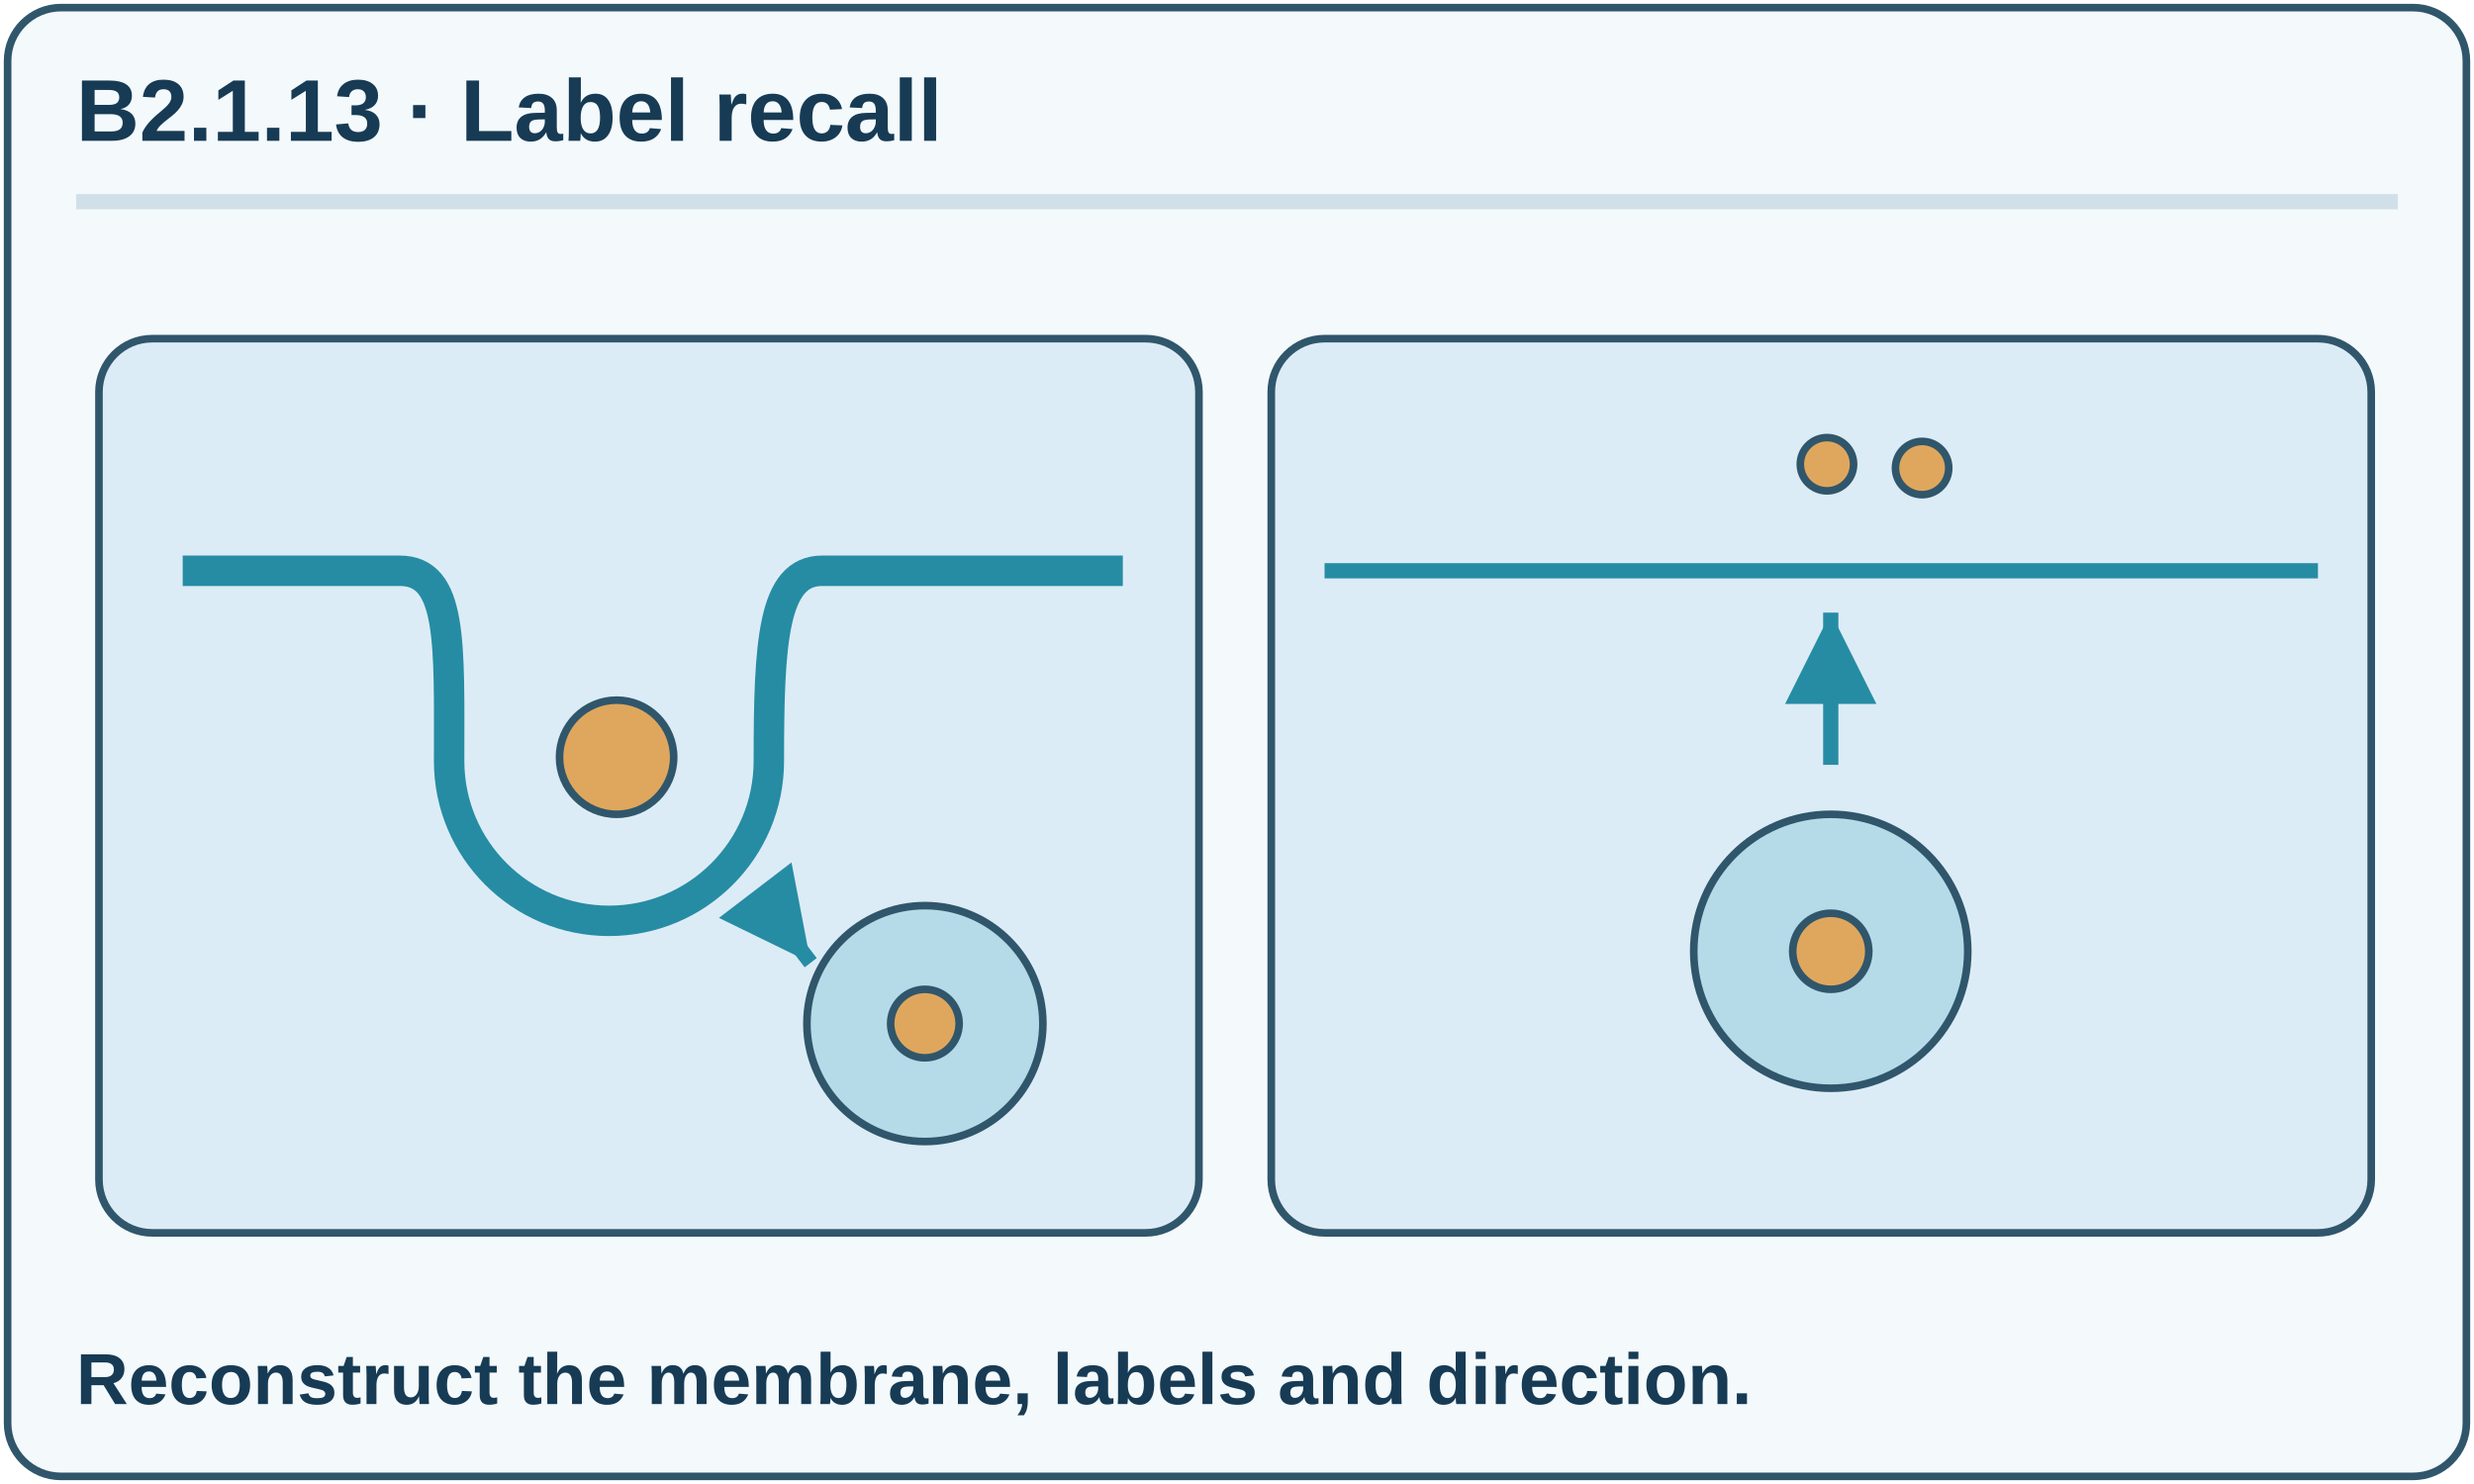
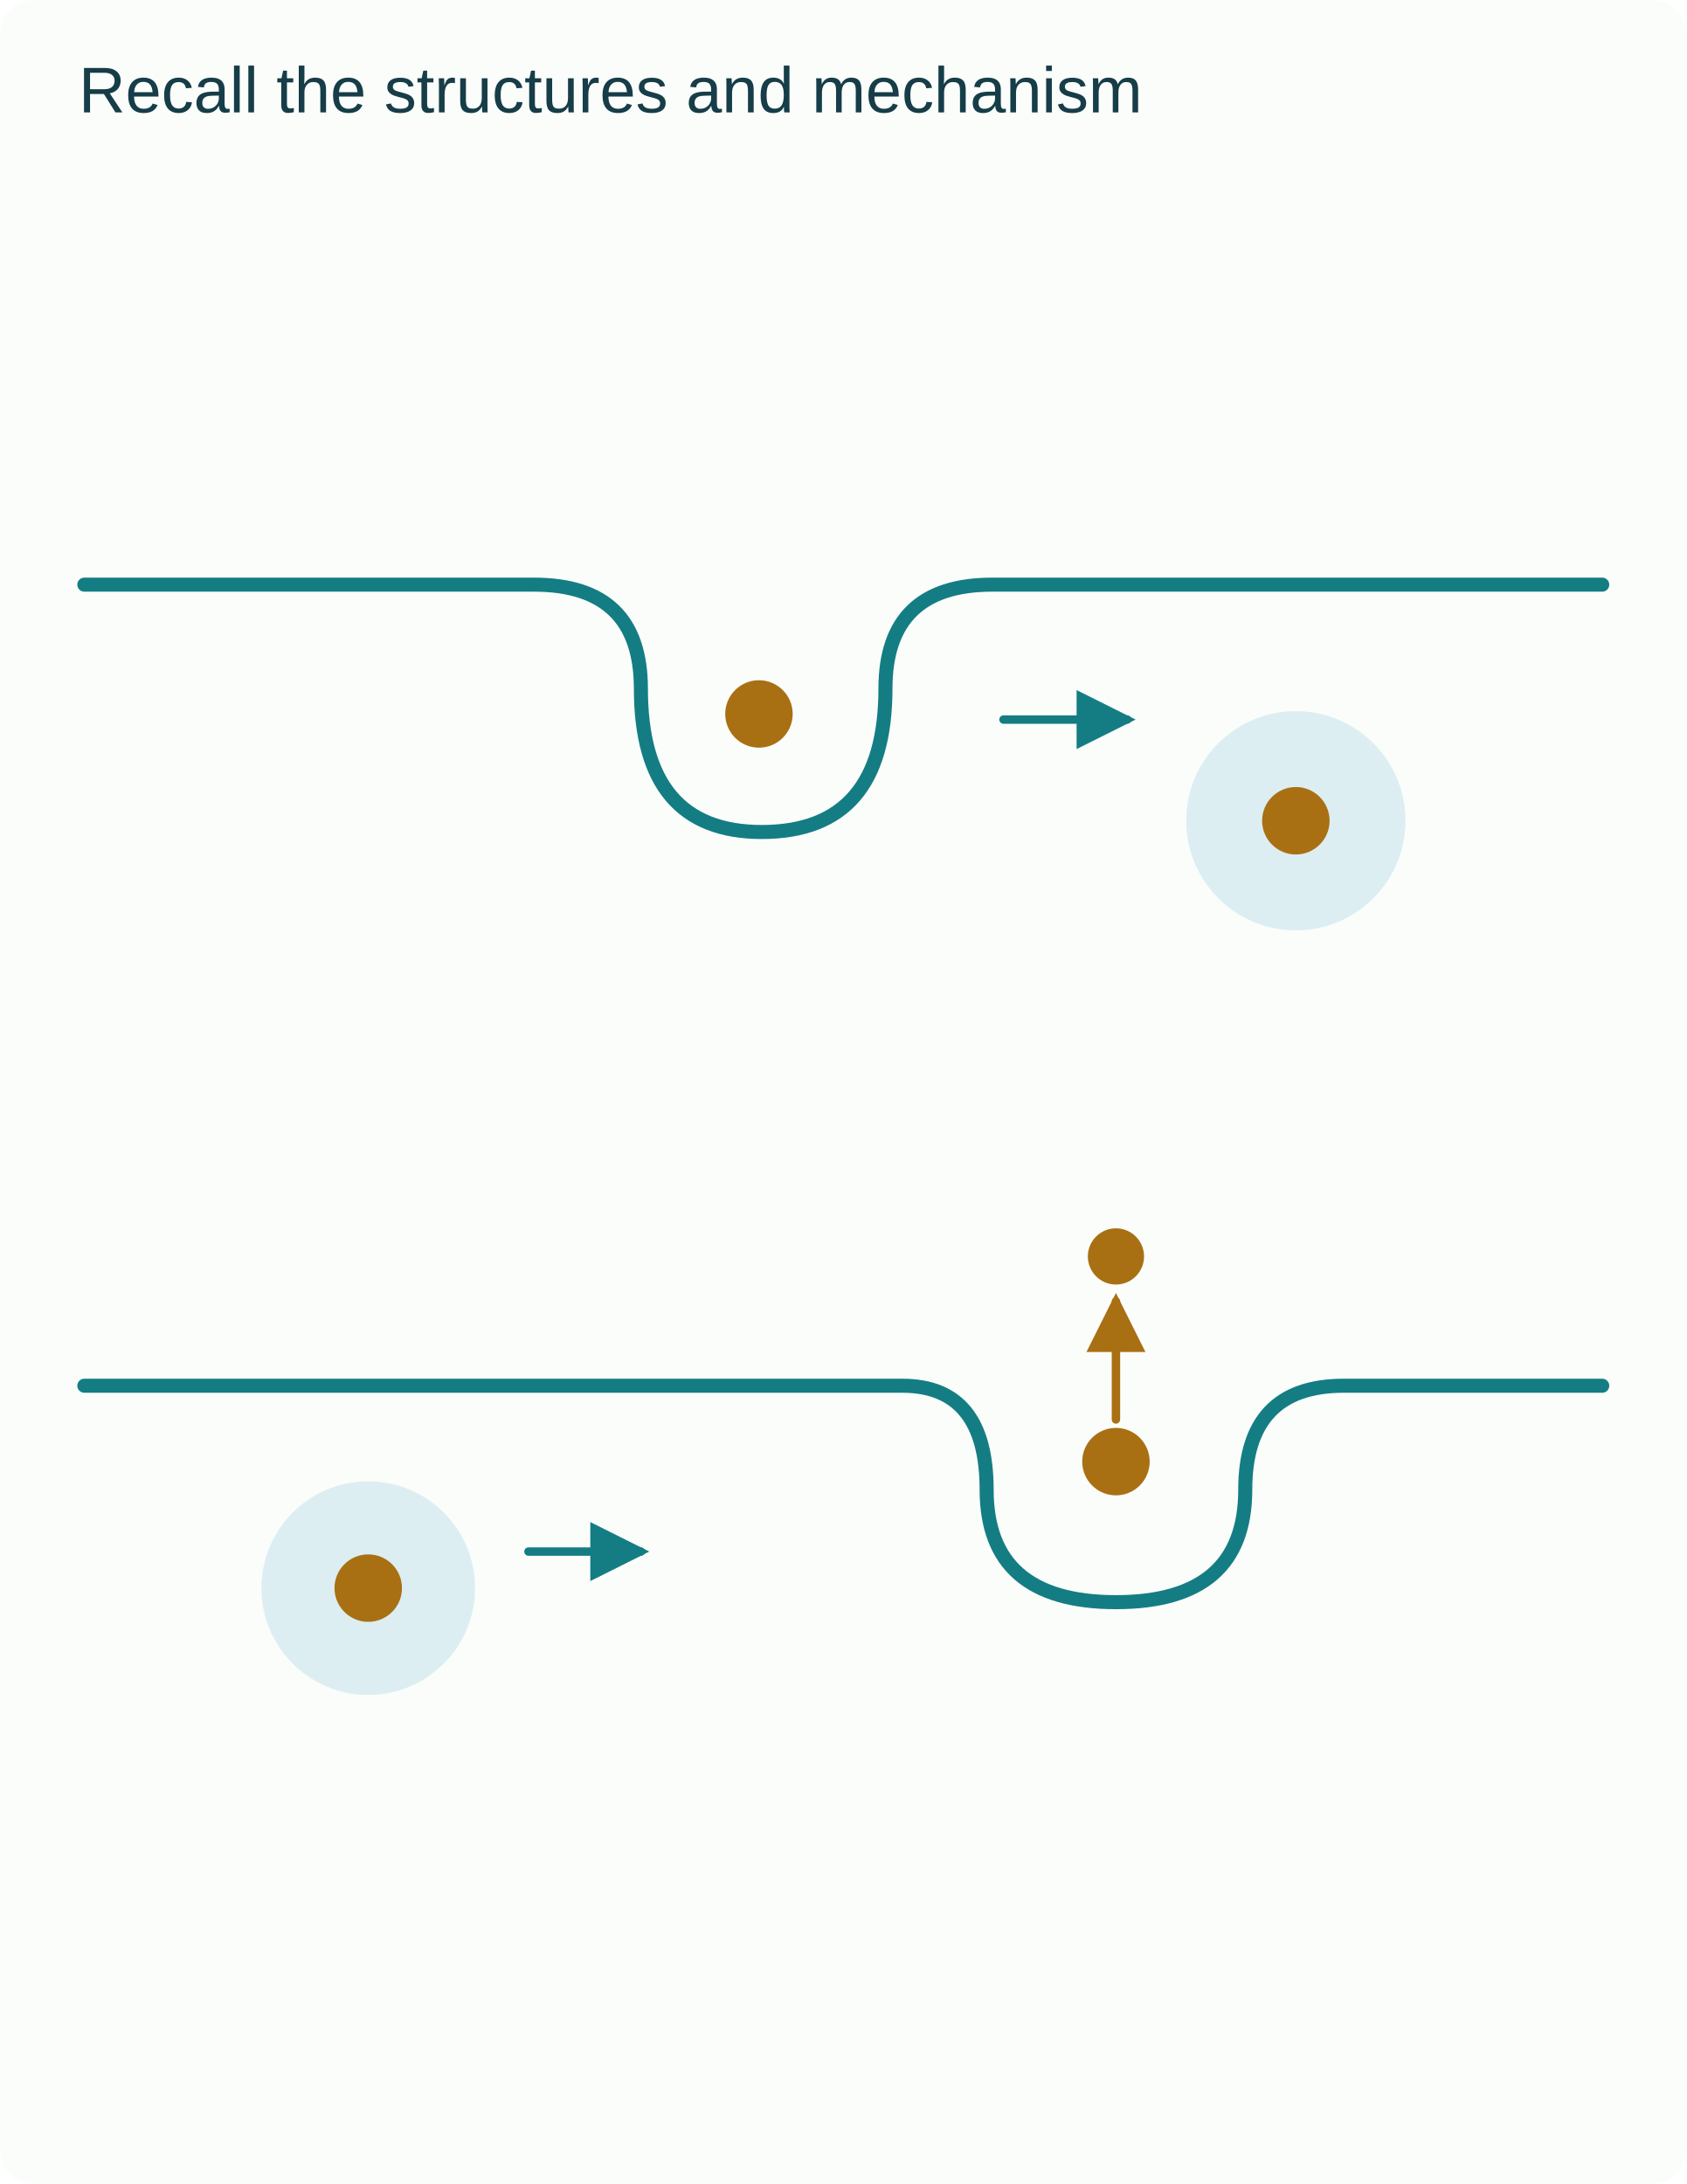
- <svg xmlns="http://www.w3.org/2000/svg" viewBox="0 0 650 390" role="img" aria-labelledby="title">
+ <svg xmlns="http://www.w3.org/2000/svg" viewBox="0 0 600 777" role="img" aria-labelledby="title desc">
  <defs>
-     <marker id="tip" markerWidth="7" markerHeight="7" refX="6" refY="3" orient="auto">
-       <path d="M0 0 L6 3 L0 6" fill="#268ca4" />
+     <marker id="147d83" markerWidth="7" markerHeight="7" refX="6" refY="3.5" orient="auto">
+       <path d="M0 0L7 3.5L0 7Z" fill="#147d83" />
+     </marker>
+     <marker id="316aaf" markerWidth="7" markerHeight="7" refX="6" refY="3.5" orient="auto">
+       <path d="M0 0L7 3.5L0 7Z" fill="#316aaf" />
+     </marker>
+     <marker id="b84c6f" markerWidth="7" markerHeight="7" refX="6" refY="3.5" orient="auto">
+       <path d="M0 0L7 3.5L0 7Z" fill="#b84c6f" />
+     </marker>
+     <marker id="a87013" markerWidth="7" markerHeight="7" refX="6" refY="3.5" orient="auto">
+       <path d="M0 0L7 3.5L0 7Z" fill="#a87013" />
+     </marker>
+     <marker id="4c8759" markerWidth="7" markerHeight="7" refX="6" refY="3.5" orient="auto">
+       <path d="M0 0L7 3.5L0 7Z" fill="#4c8759" />
    </marker>
  </defs>
-   <rect x="2" y="2" width="646" height="386" rx="14" fill="#f4f9fc" stroke="#30566b" stroke-width="2" />
-   <text x="20" y="37" fill="#173b54" font-family="Arial,sans-serif" font-size="23" font-weight="600">B2.1.13 · Label recall</text>
-   <path d="M20 53 L630 53" fill="none" stroke="#d1e0e8" stroke-width="4" />
-   <rect x="26" y="89" width="289" height="235" rx="14" fill="#dcecf6" stroke="#30566b" stroke-width="2" />
-   <rect x="334" y="89" width="289" height="235" rx="14" fill="#dcecf6" stroke="#30566b" stroke-width="2" />
-   <path d="M48 150 H105 C119 150 118 169 118 200 A42 42 0 0 0 202 200 C202 169 203 150 216 150 H295" fill="none" stroke="#268ca4" stroke-width="8" />
-   <circle cx="162" cy="199" r="15" fill="#dfa75d" stroke="#30566b" stroke-width="2" />
-   <circle cx="243" cy="269" r="31" fill="#b5dbe8" stroke="#30566b" stroke-width="2" />
-   <circle cx="243" cy="269" r="9" fill="#dfa75d" stroke="#30566b" stroke-width="2" />
-   <path d="M200 236 L213 253" fill="none" stroke="#268ca4" stroke-width="4" marker-end="url(#tip)" />
-   <path d="M348 150 L609 150" fill="none" stroke="#268ca4" stroke-width="4" />
-   <circle cx="481" cy="250" r="36" fill="#b5dbe8" stroke="#30566b" stroke-width="2" />
-   <circle cx="481" cy="250" r="10" fill="#dfa75d" stroke="#30566b" stroke-width="2" />
-   <path d="M481 201 L481 161" fill="none" stroke="#268ca4" stroke-width="4" marker-end="url(#tip)" />
-   <circle cx="480" cy="122" r="7" fill="#dfa75d" stroke="#30566b" stroke-width="2" />
-   <circle cx="505" cy="123" r="7" fill="#dfa75d" stroke="#30566b" stroke-width="2" />
-   <text x="20" y="369" fill="#173b54" font-family="Arial,sans-serif" font-size="19" font-weight="600">Reconstruct the membrane, labels and direction.</text>
+   <rect width="600" height="777" rx="12" fill="#fbfdfb" />
+   <g font-family="Arial, sans-serif">
+     <path d="M30 208H190Q228 208 228 245Q228 296 271 296Q315 296 315 245Q315 208 353 208H570" fill="none" stroke="#147d83" stroke-width="5" stroke-linecap="round" stroke-linejoin="round" />
+     <circle cx="270" cy="254" r="12" fill="#a87013" />
+     <path d="M357 256H401" fill="none" stroke="#147d83" stroke-width="3" stroke-linecap="round" stroke-linejoin="round" marker-end="url(#147d83)" />
+     <circle cx="461" cy="292" r="39" fill="#dceef1" />
+     <circle cx="461" cy="292" r="12" fill="#a87013" />
+     <circle cx="131" cy="565" r="38" fill="#dceef1" />
+     <circle cx="131" cy="565" r="12" fill="#a87013" />
+     <path d="M188 552H228" fill="none" stroke="#147d83" stroke-width="3" stroke-linecap="round" stroke-linejoin="round" marker-end="url(#147d83)" />
+     <path d="M30 493H321Q351 493 351 530Q351 570 397 570Q443 570 443 530Q443 493 478 493H570" fill="none" stroke="#147d83" stroke-width="5" stroke-linecap="round" stroke-linejoin="round" />
+     <circle cx="397" cy="520" r="12" fill="#a87013" />
+     <path d="M397 505V463" fill="none" stroke="#a87013" stroke-width="3" stroke-linecap="round" stroke-linejoin="round" marker-end="url(#a87013)" />
+     <circle cx="397" cy="447" r="10" fill="#a87013" />
+     <text x="28" y="40" font-size="23" fill="#163d48">Recall the structures and mechanism</text>
+   </g>
</svg>
